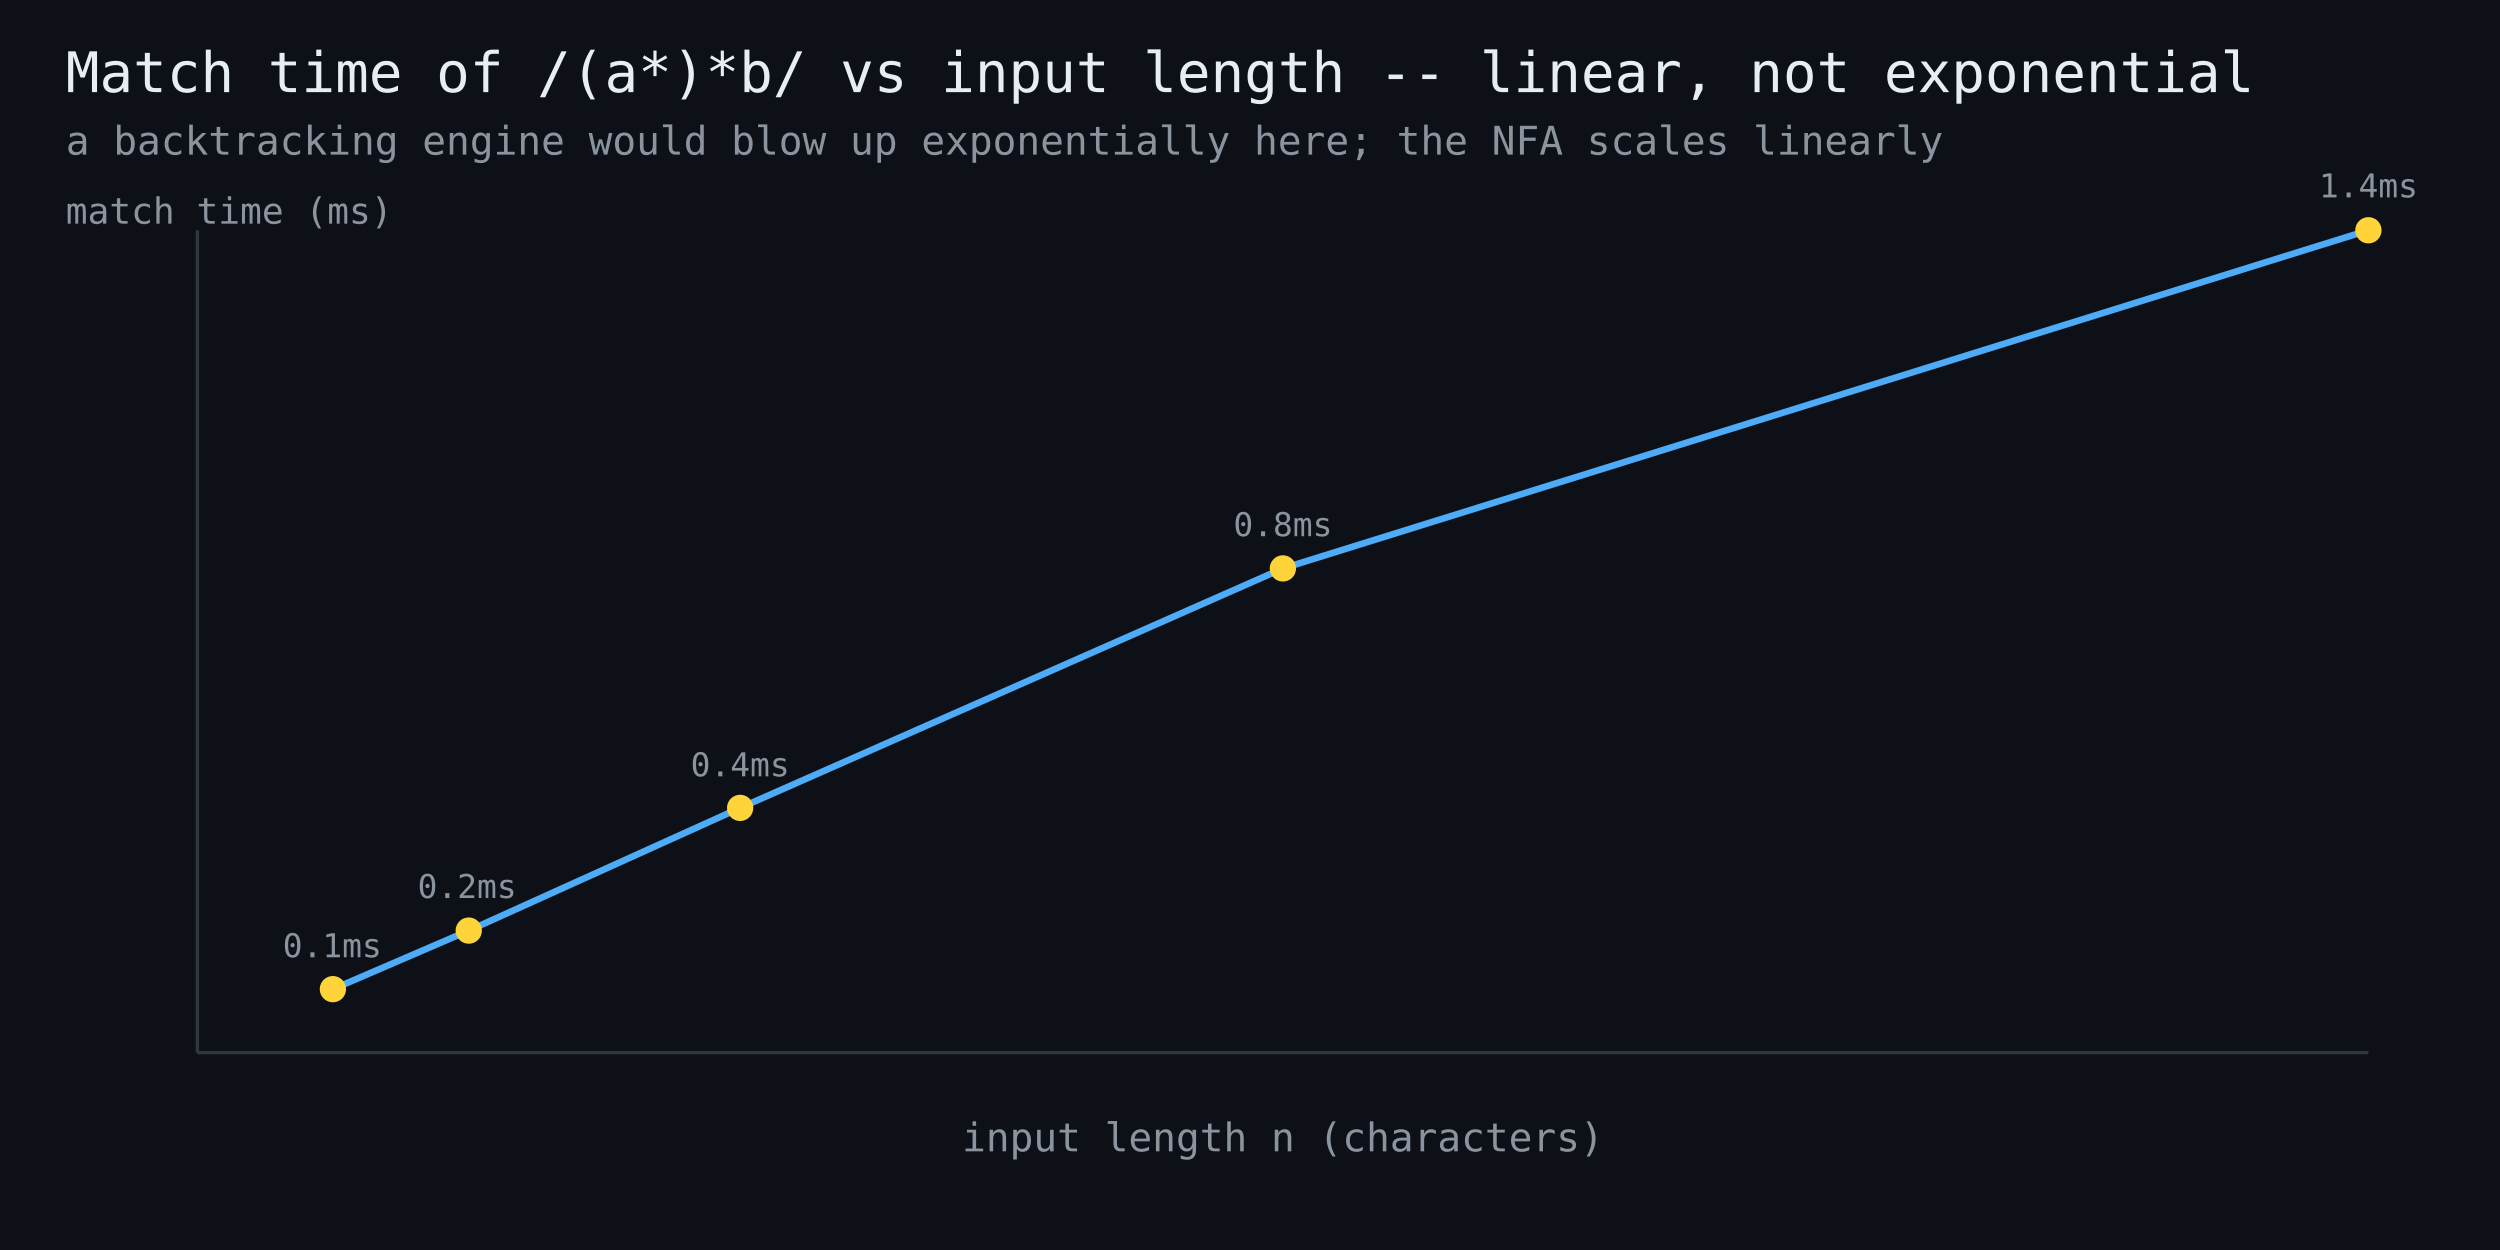
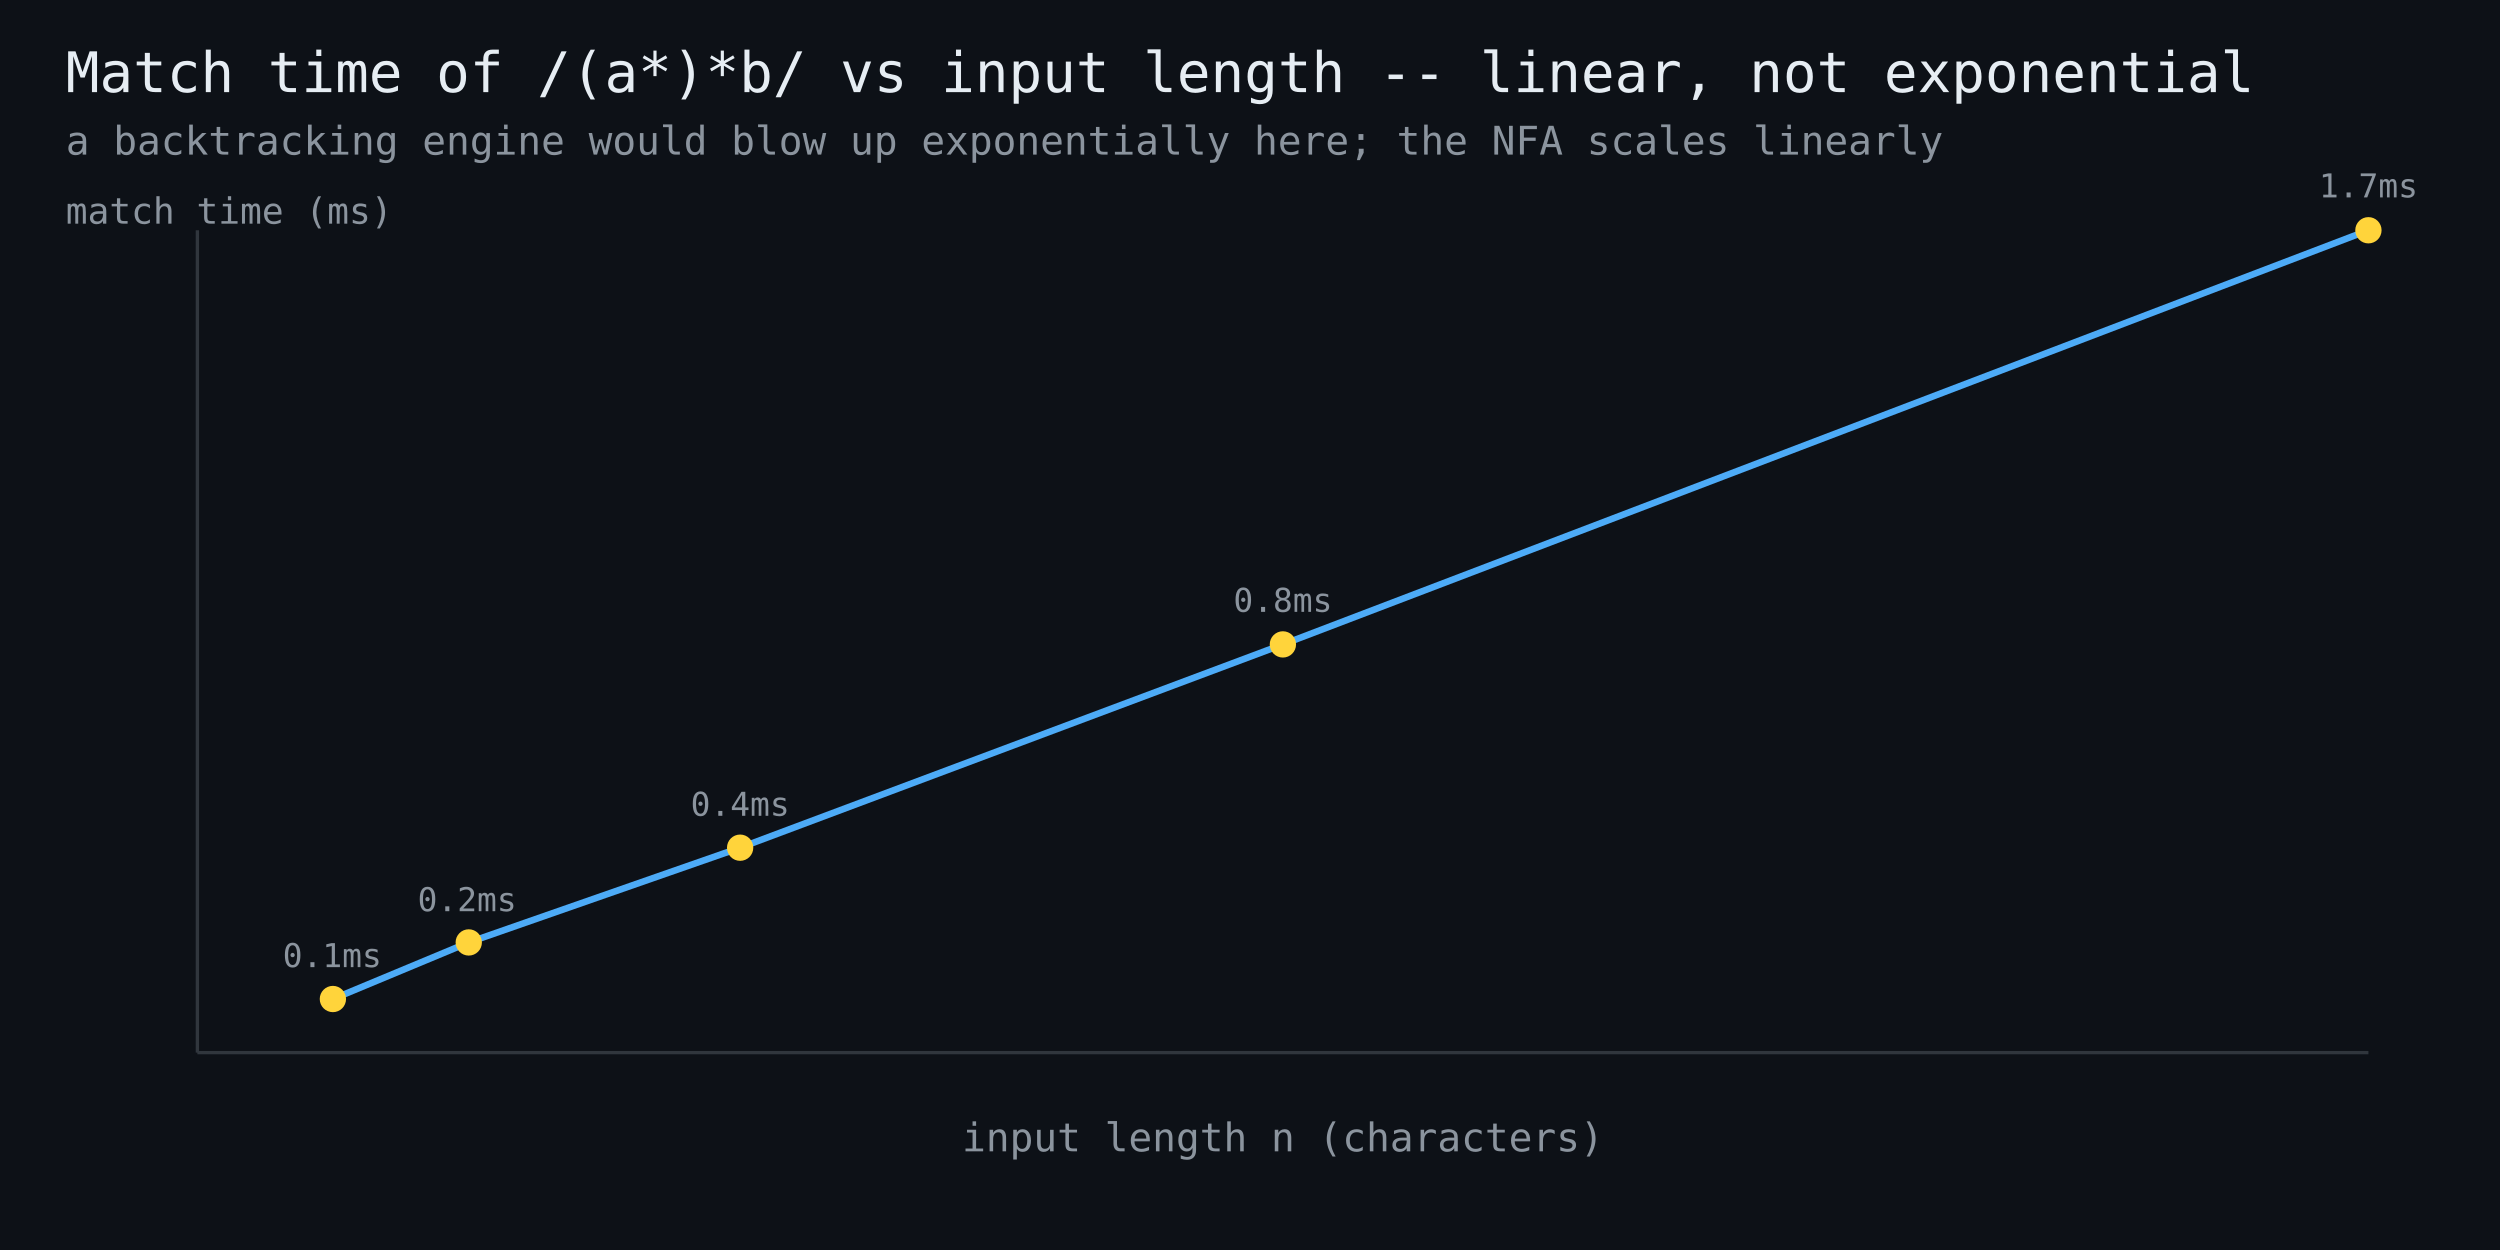
<svg xmlns="http://www.w3.org/2000/svg" width="760" height="380" viewBox="0 0 760 380" font-family="monospace">
  <rect width="760" height="380" fill="#0d1117" />
  <text x="20" y="28" fill="#e6edf3" font-size="17">Match time of /(a*)*b/ vs input length -- linear, not exponential</text>
  <text x="20" y="47" fill="#8b949e" font-size="12">a backtracking engine would blow up exponentially here; the NFA scales linearly</text>
  <line x1="60" y1="320" x2="720" y2="320" stroke="#30363d" stroke-width="1" />
  <line x1="60" y1="320" x2="60" y2="70" stroke="#30363d" stroke-width="1" />
-   <polyline points="101.2,300.7 142.5,282.9 225.0,245.6 390.0,172.8 720.0,70.0" fill="none" stroke="#4dabf7" stroke-width="2" />
-   <circle cx="101.2" cy="300.7" r="4" fill="#ffd43b" />
-   <text x="101" y="291" fill="#8b949e" font-size="10" text-anchor="middle">0.1ms</text>
-   <circle cx="142.5" cy="282.9" r="4" fill="#ffd43b" />
-   <text x="142" y="273" fill="#8b949e" font-size="10" text-anchor="middle">0.2ms</text>
-   <circle cx="225.0" cy="245.6" r="4" fill="#ffd43b" />
-   <text x="225" y="236" fill="#8b949e" font-size="10" text-anchor="middle">0.4ms</text>
-   <circle cx="390.0" cy="172.8" r="4" fill="#ffd43b" />
-   <text x="390" y="163" fill="#8b949e" font-size="10" text-anchor="middle">0.8ms</text>
+   <polyline points="101.2,303.7 142.5,286.5 225.0,257.7 390.0,195.9 720.0,70.0" fill="none" stroke="#4dabf7" stroke-width="2" />
+   <circle cx="101.2" cy="303.7" r="4" fill="#ffd43b" />
+   <text x="101" y="294" fill="#8b949e" font-size="10" text-anchor="middle">0.1ms</text>
+   <circle cx="142.5" cy="286.5" r="4" fill="#ffd43b" />
+   <text x="142" y="277" fill="#8b949e" font-size="10" text-anchor="middle">0.2ms</text>
+   <circle cx="225.0" cy="257.7" r="4" fill="#ffd43b" />
+   <text x="225" y="248" fill="#8b949e" font-size="10" text-anchor="middle">0.4ms</text>
+   <circle cx="390.0" cy="195.9" r="4" fill="#ffd43b" />
+   <text x="390" y="186" fill="#8b949e" font-size="10" text-anchor="middle">0.8ms</text>
  <circle cx="720.0" cy="70.0" r="4" fill="#ffd43b" />
-   <text x="720" y="60" fill="#8b949e" font-size="10" text-anchor="middle">1.4ms</text>
+   <text x="720" y="60" fill="#8b949e" font-size="10" text-anchor="middle">1.7ms</text>
  <text x="390" y="350" fill="#8b949e" font-size="12" text-anchor="middle">input length n (characters)</text>
  <text x="20" y="68" fill="#8b949e" font-size="11">match time (ms)</text>
</svg>
